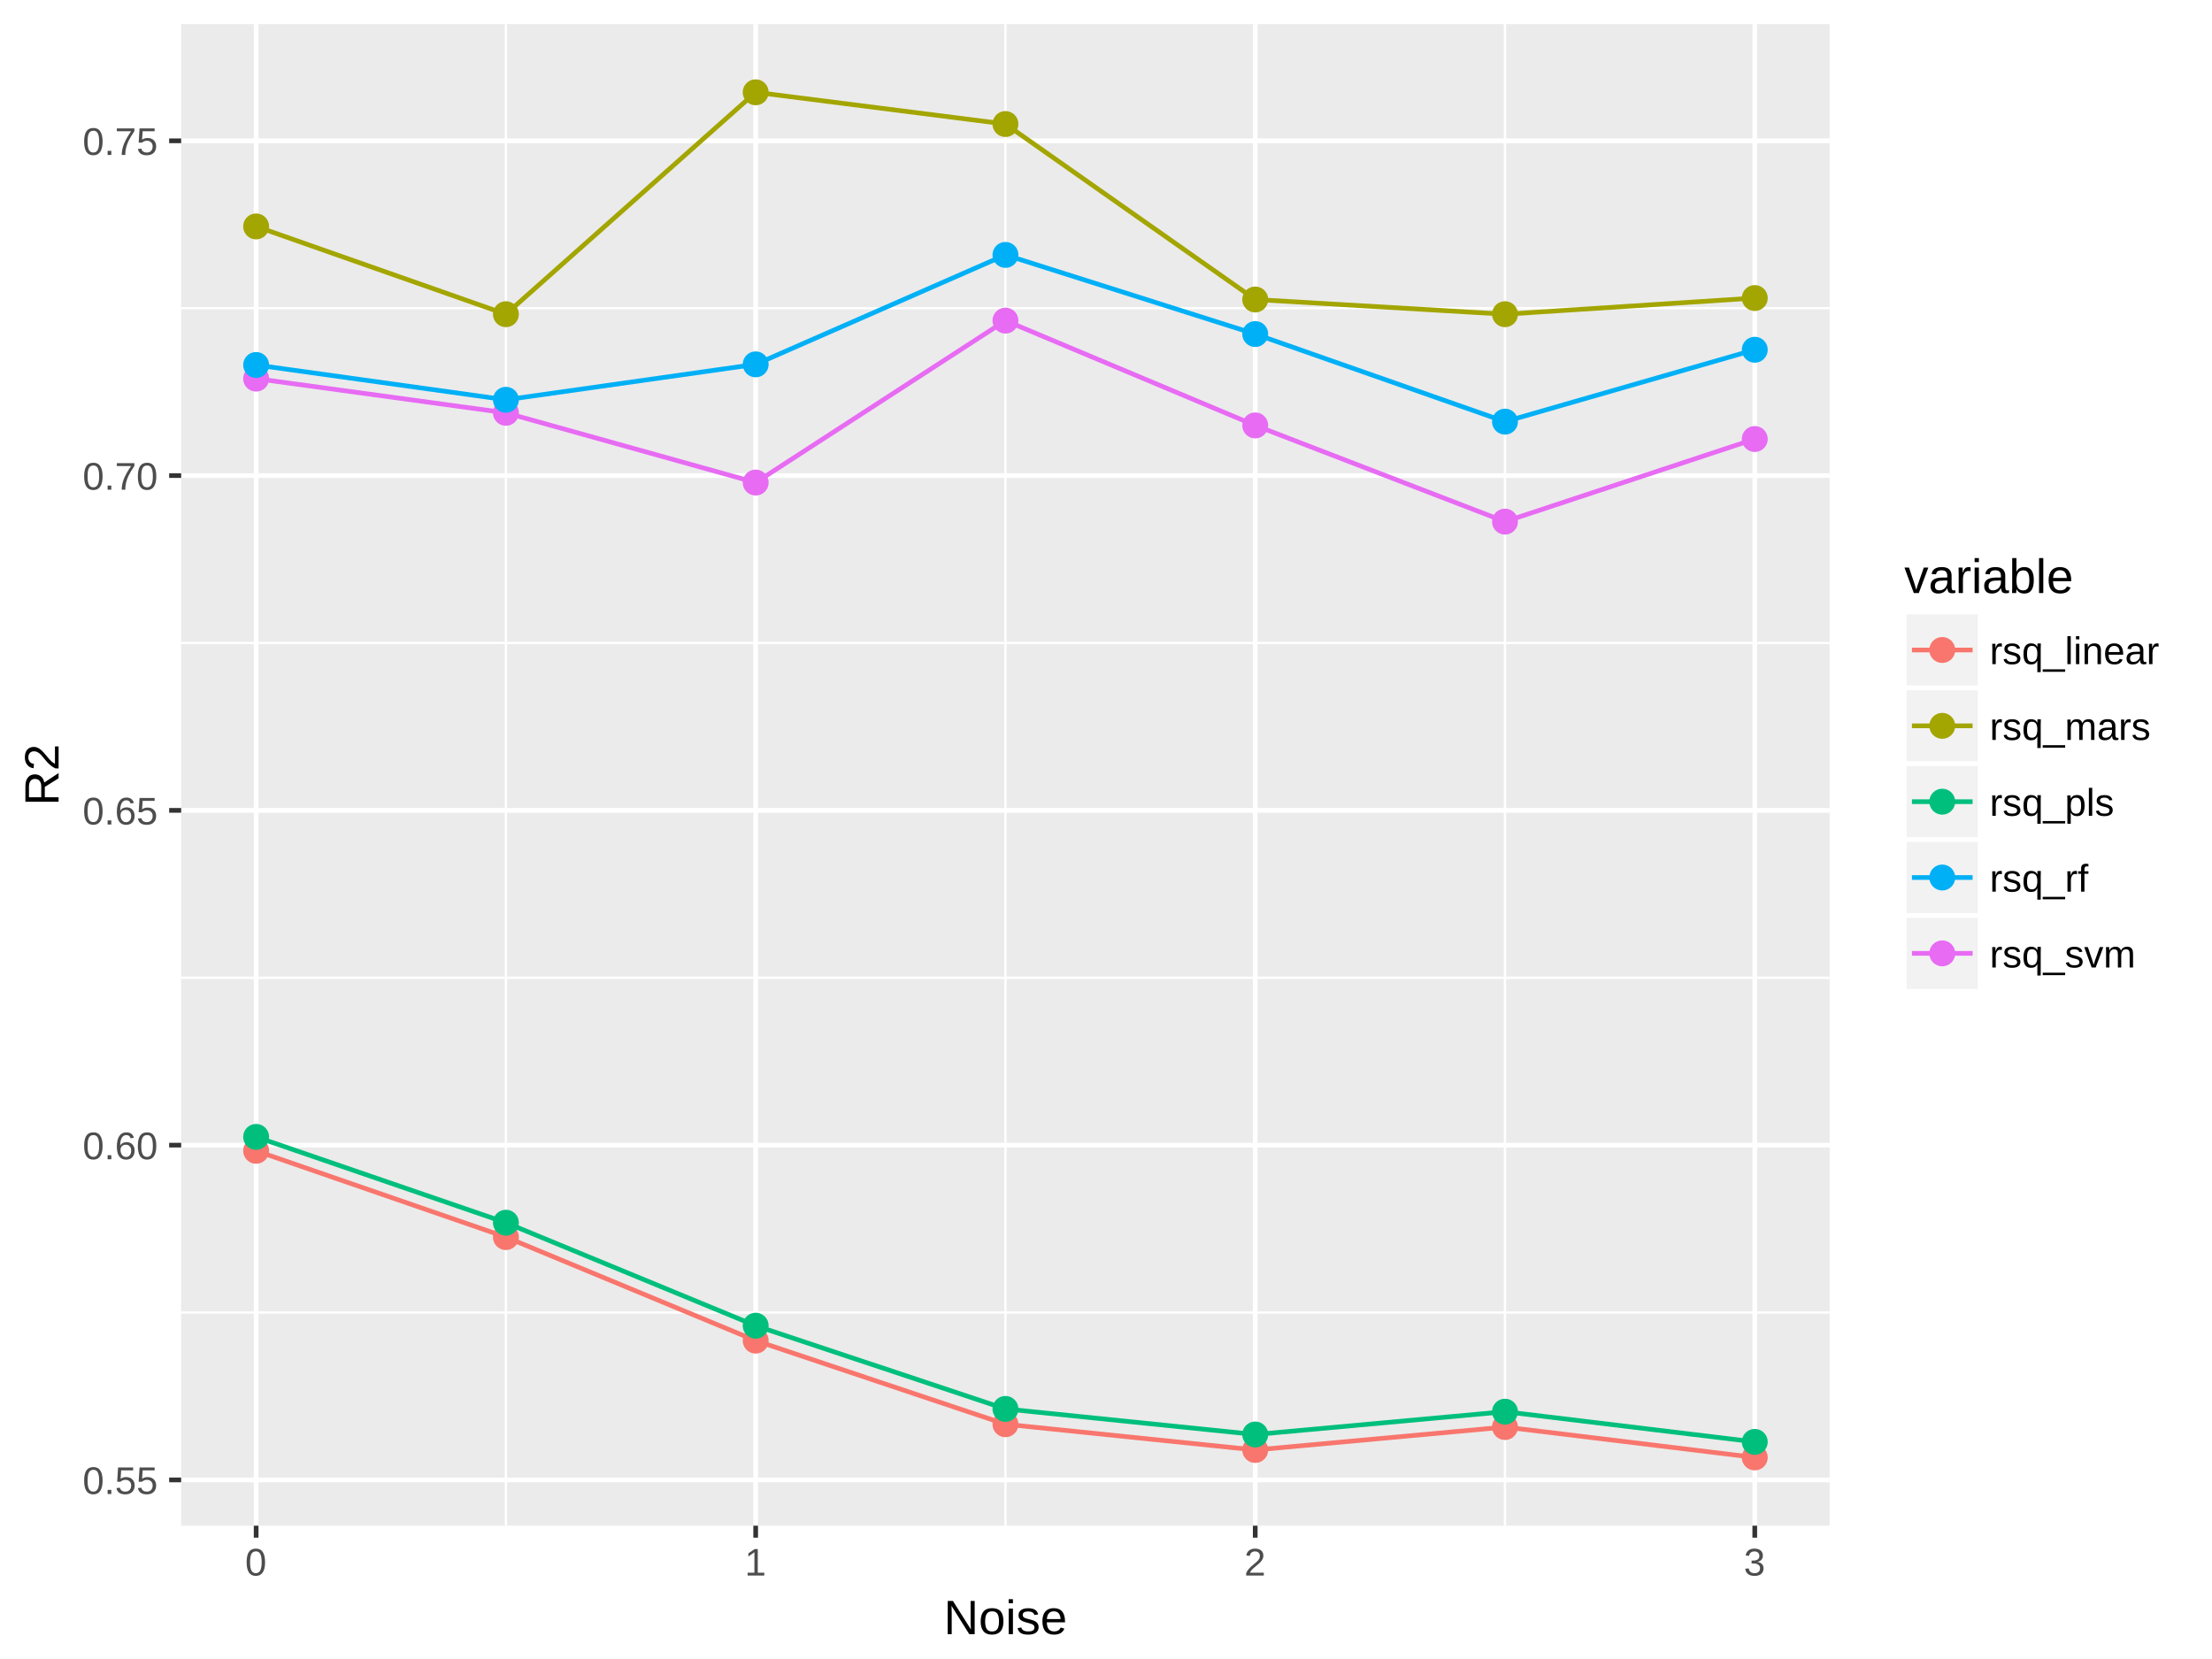
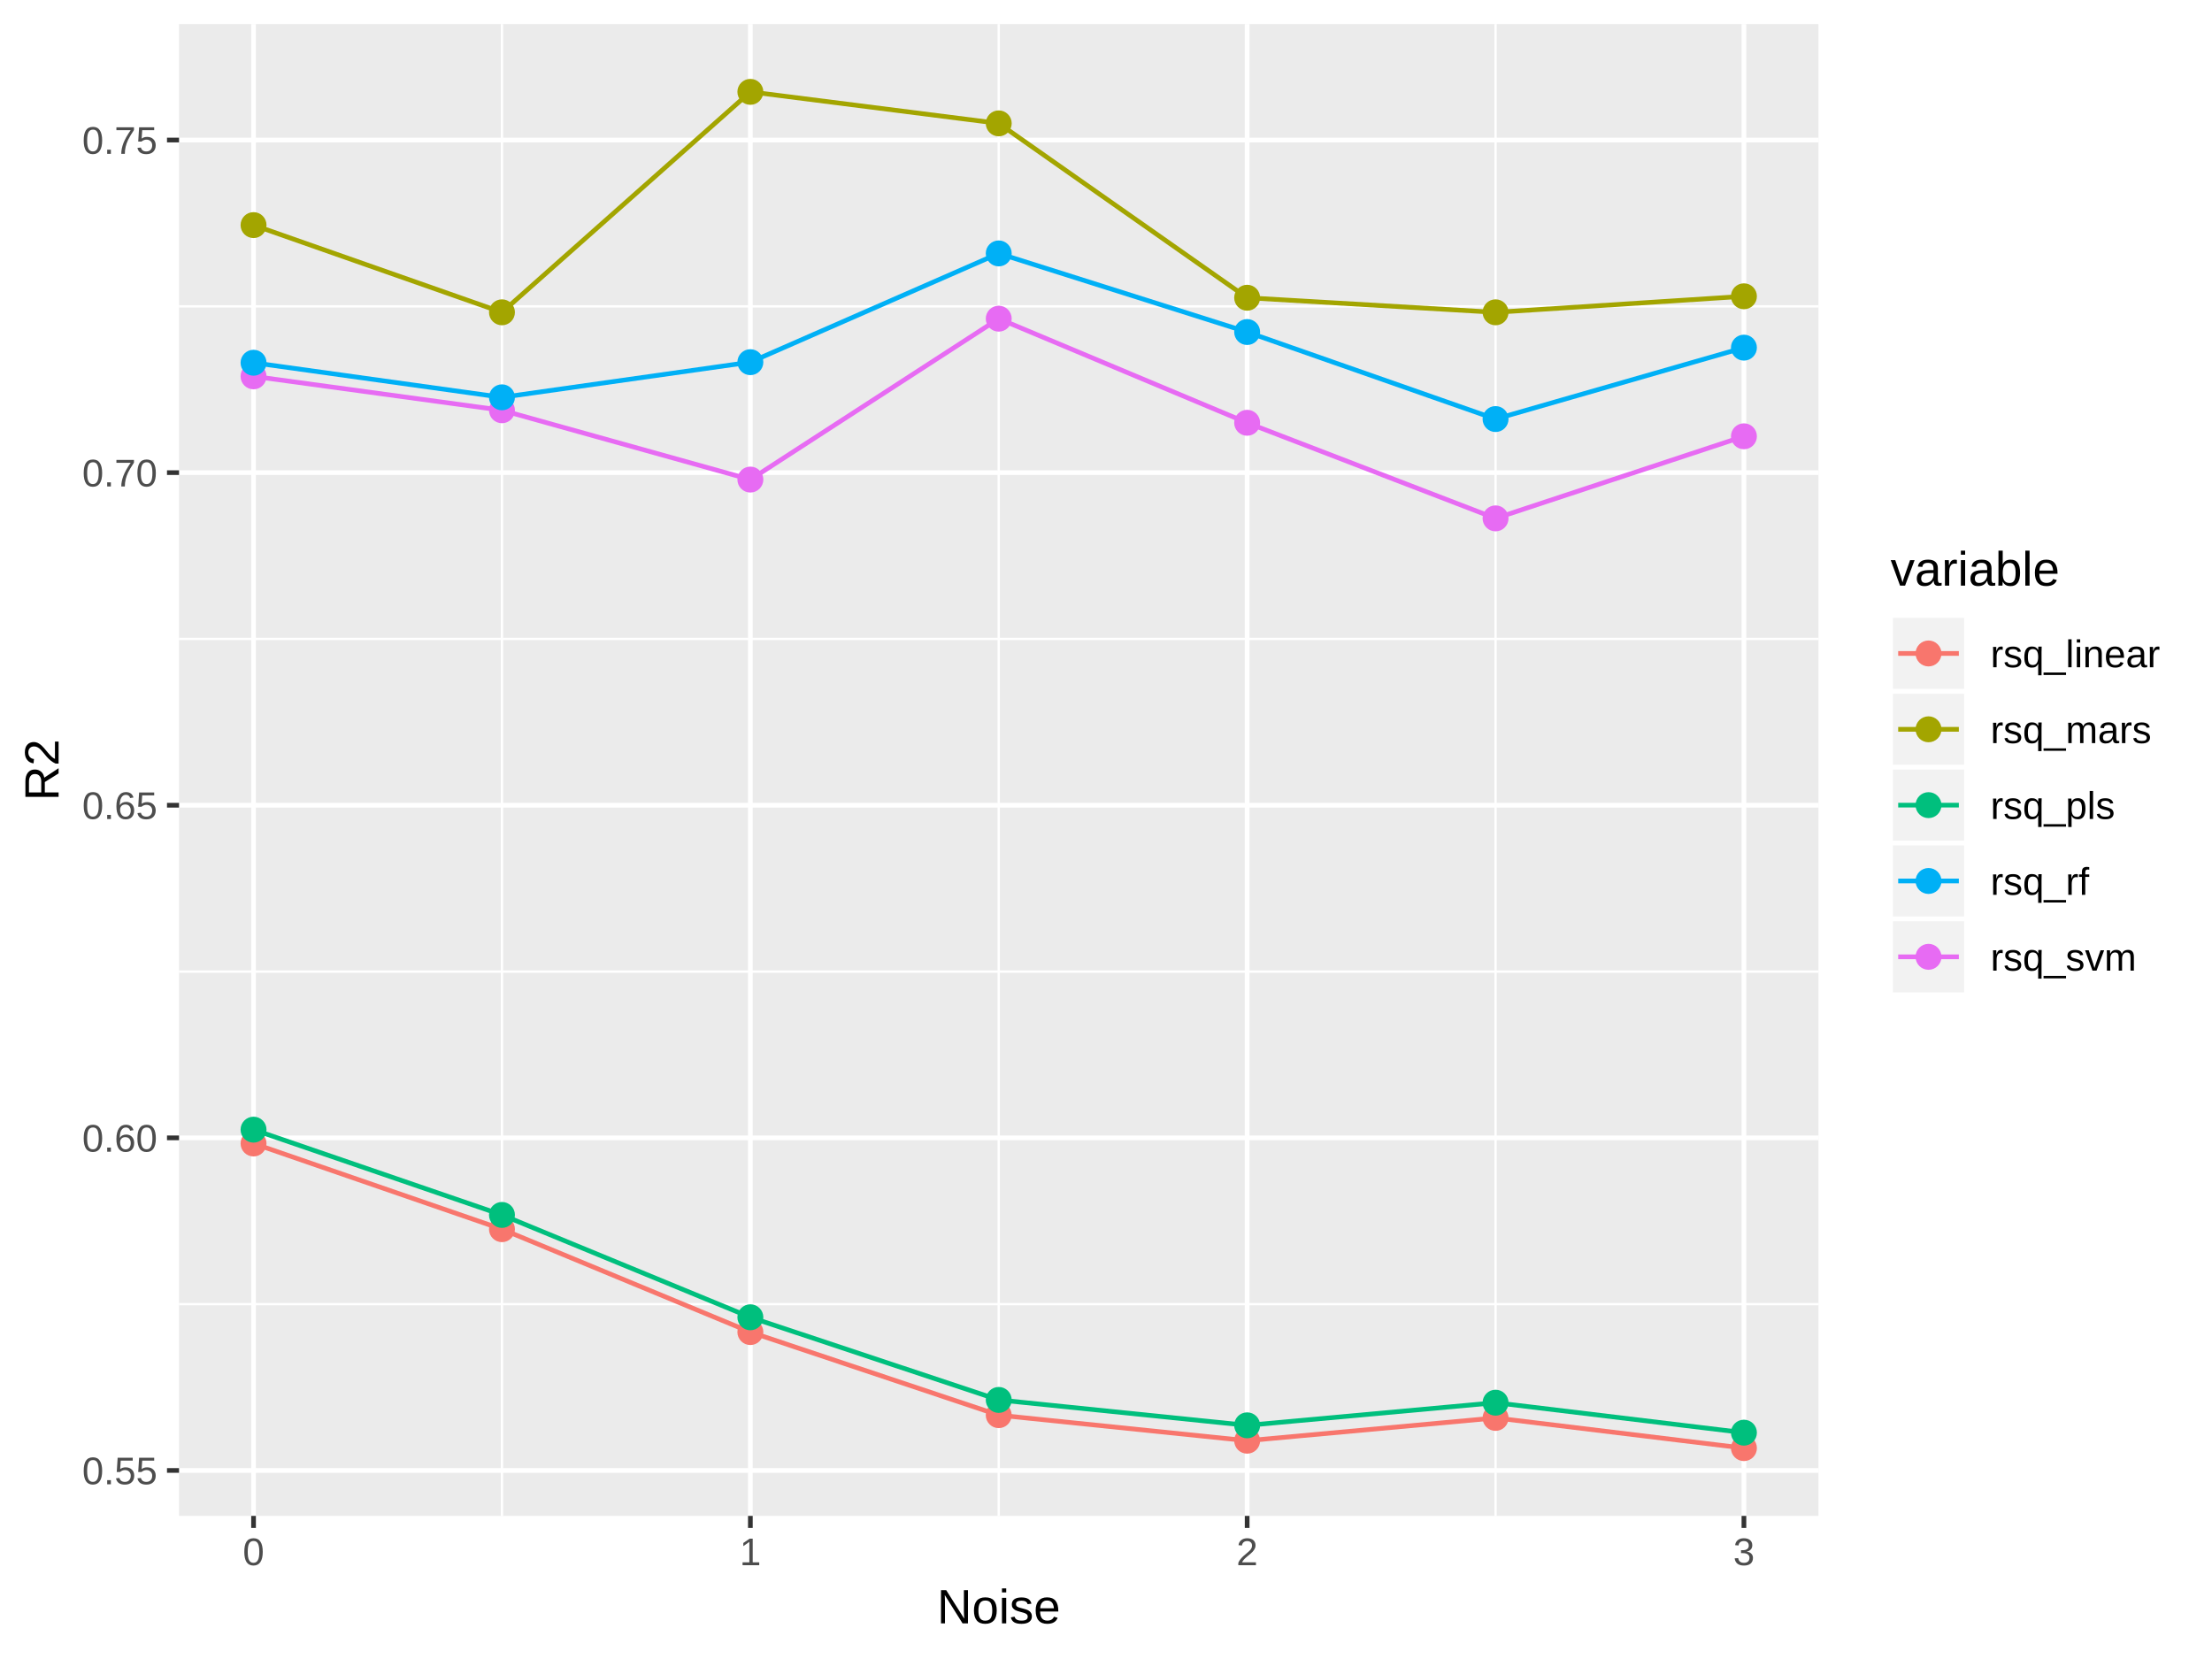
<svg xmlns="http://www.w3.org/2000/svg" viewBox="0 0 504.00 378.00">
  <defs>
    <style type="text/css">
    line, polyline, path, rect, circle {
      fill: none;
      stroke: #000000;
      stroke-linecap: round;
      stroke-linejoin: round;
      stroke-miterlimit: 10.00;
    }
  </style>
  </defs>
  <rect width="100%" height="100%" style="stroke: none; fill: #FFFFFF;" />
  <rect x="0.00" y="0.00" width="504.00" height="378.00" style="stroke-width: 1.07; stroke: #FFFFFF; fill: #FFFFFF;" />
  <defs>
-     <clipPath id="cpNDEuMjgyfDQxNi44OTN8MzQ3LjYxN3w1LjQ3OTQ1">
-       <rect x="41.28" y="5.48" width="375.61" height="342.14" />
+     <clipPath id="cpNDAuNzkyMXw0MTQuMzMzfDM0NS4zOTZ8NS40Nzk0NQ==">
+       <rect x="40.79" y="5.48" width="373.54" height="339.92" />
    </clipPath>
  </defs>
-   <rect x="41.28" y="5.48" width="375.61" height="342.14" style="stroke-width: 1.07; stroke: none; fill: #EBEBEB;" clip-path="url(#cpNDEuMjgyfDQxNi44OTN8MzQ3LjYxN3w1LjQ3OTQ1)" />
-   <polyline points="41.28,299.06 416.89,299.06 " style="stroke-width: 0.53; stroke: #FFFFFF; stroke-linecap: butt;" clip-path="url(#cpNDEuMjgyfDQxNi44OTN8MzQ3LjYxN3w1LjQ3OTQ1)" />
-   <polyline points="41.28,222.78 416.89,222.78 " style="stroke-width: 0.53; stroke: #FFFFFF; stroke-linecap: butt;" clip-path="url(#cpNDEuMjgyfDQxNi44OTN8MzQ3LjYxN3w1LjQ3OTQ1)" />
-   <polyline points="41.28,146.50 416.89,146.50 " style="stroke-width: 0.53; stroke: #FFFFFF; stroke-linecap: butt;" clip-path="url(#cpNDEuMjgyfDQxNi44OTN8MzQ3LjYxN3w1LjQ3OTQ1)" />
-   <polyline points="41.28,70.22 416.89,70.22 " style="stroke-width: 0.53; stroke: #FFFFFF; stroke-linecap: butt;" clip-path="url(#cpNDEuMjgyfDQxNi44OTN8MzQ3LjYxN3w1LjQ3OTQ1)" />
-   <polyline points="115.27,347.62 115.27,5.48 " style="stroke-width: 0.53; stroke: #FFFFFF; stroke-linecap: butt;" clip-path="url(#cpNDEuMjgyfDQxNi44OTN8MzQ3LjYxN3w1LjQ3OTQ1)" />
-   <polyline points="229.09,347.62 229.09,5.48 " style="stroke-width: 0.53; stroke: #FFFFFF; stroke-linecap: butt;" clip-path="url(#cpNDEuMjgyfDQxNi44OTN8MzQ3LjYxN3w1LjQ3OTQ1)" />
-   <polyline points="342.91,347.62 342.91,5.48 " style="stroke-width: 0.53; stroke: #FFFFFF; stroke-linecap: butt;" clip-path="url(#cpNDEuMjgyfDQxNi44OTN8MzQ3LjYxN3w1LjQ3OTQ1)" />
-   <polyline points="41.28,337.20 416.89,337.20 " style="stroke-width: 1.07; stroke: #FFFFFF; stroke-linecap: butt;" clip-path="url(#cpNDEuMjgyfDQxNi44OTN8MzQ3LjYxN3w1LjQ3OTQ1)" />
-   <polyline points="41.28,260.92 416.89,260.92 " style="stroke-width: 1.07; stroke: #FFFFFF; stroke-linecap: butt;" clip-path="url(#cpNDEuMjgyfDQxNi44OTN8MzQ3LjYxN3w1LjQ3OTQ1)" />
-   <polyline points="41.28,184.64 416.89,184.64 " style="stroke-width: 1.07; stroke: #FFFFFF; stroke-linecap: butt;" clip-path="url(#cpNDEuMjgyfDQxNi44OTN8MzQ3LjYxN3w1LjQ3OTQ1)" />
-   <polyline points="41.28,108.36 416.89,108.36 " style="stroke-width: 1.07; stroke: #FFFFFF; stroke-linecap: butt;" clip-path="url(#cpNDEuMjgyfDQxNi44OTN8MzQ3LjYxN3w1LjQ3OTQ1)" />
-   <polyline points="41.28,32.08 416.89,32.08 " style="stroke-width: 1.07; stroke: #FFFFFF; stroke-linecap: butt;" clip-path="url(#cpNDEuMjgyfDQxNi44OTN8MzQ3LjYxN3w1LjQ3OTQ1)" />
-   <polyline points="58.36,347.62 58.36,5.48 " style="stroke-width: 1.07; stroke: #FFFFFF; stroke-linecap: butt;" clip-path="url(#cpNDEuMjgyfDQxNi44OTN8MzQ3LjYxN3w1LjQ3OTQ1)" />
-   <polyline points="172.18,347.62 172.18,5.48 " style="stroke-width: 1.07; stroke: #FFFFFF; stroke-linecap: butt;" clip-path="url(#cpNDEuMjgyfDQxNi44OTN8MzQ3LjYxN3w1LjQ3OTQ1)" />
-   <polyline points="286.00,347.62 286.00,5.48 " style="stroke-width: 1.07; stroke: #FFFFFF; stroke-linecap: butt;" clip-path="url(#cpNDEuMjgyfDQxNi44OTN8MzQ3LjYxN3w1LjQ3OTQ1)" />
-   <polyline points="399.82,347.62 399.82,5.48 " style="stroke-width: 1.07; stroke: #FFFFFF; stroke-linecap: butt;" clip-path="url(#cpNDEuMjgyfDQxNi44OTN8MzQ3LjYxN3w1LjQ3OTQ1)" />
-   <polyline points="58.36,262.21 115.27,281.87 172.18,305.46 229.09,324.51 286.00,330.37 342.91,325.15 399.82,332.07 " style="stroke-width: 1.07; stroke: #F8766D; stroke-linecap: butt;" clip-path="url(#cpNDEuMjgyfDQxNi44OTN8MzQ3LjYxN3w1LjQ3OTQ1)" />
-   <polyline points="58.36,51.59 115.27,71.59 172.18,21.03 229.09,28.26 286.00,68.24 342.91,71.59 399.82,67.91 " style="stroke-width: 1.07; stroke: #A3A500; stroke-linecap: butt;" clip-path="url(#cpNDEuMjgyfDQxNi44OTN8MzQ3LjYxN3w1LjQ3OTQ1)" />
-   <polyline points="58.36,259.04 115.27,278.59 172.18,302.06 229.09,321.02 286.00,326.85 342.91,321.65 399.82,328.53 " style="stroke-width: 1.07; stroke: #00BF7D; stroke-linecap: butt;" clip-path="url(#cpNDEuMjgyfDQxNi44OTN8MzQ3LjYxN3w1LjQ3OTQ1)" />
-   <polyline points="58.36,83.16 115.27,91.09 172.18,83.02 229.09,58.08 286.00,76.11 342.91,96.07 399.82,79.69 " style="stroke-width: 1.07; stroke: #00B0F6; stroke-linecap: butt;" clip-path="url(#cpNDEuMjgyfDQxNi44OTN8MzQ3LjYxN3w1LjQ3OTQ1)" />
-   <polyline points="58.36,86.27 115.27,94.06 172.18,109.95 229.09,73.05 286.00,96.93 342.91,118.85 399.82,100.03 " style="stroke-width: 1.07; stroke: #E76BF3; stroke-linecap: butt;" clip-path="url(#cpNDEuMjgyfDQxNi44OTN8MzQ3LjYxN3w1LjQ3OTQ1)" />
-   <circle cx="58.36" cy="262.21" r="1.95pt" style="stroke-width: 0.71; stroke: #F8766D; fill: #F8766D;" clip-path="url(#cpNDEuMjgyfDQxNi44OTN8MzQ3LjYxN3w1LjQ3OTQ1)" />
-   <circle cx="115.27" cy="281.87" r="1.95pt" style="stroke-width: 0.71; stroke: #F8766D; fill: #F8766D;" clip-path="url(#cpNDEuMjgyfDQxNi44OTN8MzQ3LjYxN3w1LjQ3OTQ1)" />
-   <circle cx="172.18" cy="305.46" r="1.95pt" style="stroke-width: 0.71; stroke: #F8766D; fill: #F8766D;" clip-path="url(#cpNDEuMjgyfDQxNi44OTN8MzQ3LjYxN3w1LjQ3OTQ1)" />
-   <circle cx="229.09" cy="324.51" r="1.95pt" style="stroke-width: 0.71; stroke: #F8766D; fill: #F8766D;" clip-path="url(#cpNDEuMjgyfDQxNi44OTN8MzQ3LjYxN3w1LjQ3OTQ1)" />
-   <circle cx="286.00" cy="330.37" r="1.95pt" style="stroke-width: 0.71; stroke: #F8766D; fill: #F8766D;" clip-path="url(#cpNDEuMjgyfDQxNi44OTN8MzQ3LjYxN3w1LjQ3OTQ1)" />
-   <circle cx="342.91" cy="325.15" r="1.95pt" style="stroke-width: 0.71; stroke: #F8766D; fill: #F8766D;" clip-path="url(#cpNDEuMjgyfDQxNi44OTN8MzQ3LjYxN3w1LjQ3OTQ1)" />
-   <circle cx="399.82" cy="332.07" r="1.95pt" style="stroke-width: 0.71; stroke: #F8766D; fill: #F8766D;" clip-path="url(#cpNDEuMjgyfDQxNi44OTN8MzQ3LjYxN3w1LjQ3OTQ1)" />
-   <circle cx="58.36" cy="259.04" r="1.95pt" style="stroke-width: 0.71; stroke: #00BF7D; fill: #00BF7D;" clip-path="url(#cpNDEuMjgyfDQxNi44OTN8MzQ3LjYxN3w1LjQ3OTQ1)" />
-   <circle cx="115.27" cy="278.59" r="1.95pt" style="stroke-width: 0.71; stroke: #00BF7D; fill: #00BF7D;" clip-path="url(#cpNDEuMjgyfDQxNi44OTN8MzQ3LjYxN3w1LjQ3OTQ1)" />
-   <circle cx="172.18" cy="302.06" r="1.95pt" style="stroke-width: 0.71; stroke: #00BF7D; fill: #00BF7D;" clip-path="url(#cpNDEuMjgyfDQxNi44OTN8MzQ3LjYxN3w1LjQ3OTQ1)" />
-   <circle cx="229.09" cy="321.02" r="1.95pt" style="stroke-width: 0.71; stroke: #00BF7D; fill: #00BF7D;" clip-path="url(#cpNDEuMjgyfDQxNi44OTN8MzQ3LjYxN3w1LjQ3OTQ1)" />
-   <circle cx="286.00" cy="326.85" r="1.95pt" style="stroke-width: 0.71; stroke: #00BF7D; fill: #00BF7D;" clip-path="url(#cpNDEuMjgyfDQxNi44OTN8MzQ3LjYxN3w1LjQ3OTQ1)" />
-   <circle cx="342.91" cy="321.65" r="1.95pt" style="stroke-width: 0.71; stroke: #00BF7D; fill: #00BF7D;" clip-path="url(#cpNDEuMjgyfDQxNi44OTN8MzQ3LjYxN3w1LjQ3OTQ1)" />
-   <circle cx="399.82" cy="328.53" r="1.95pt" style="stroke-width: 0.71; stroke: #00BF7D; fill: #00BF7D;" clip-path="url(#cpNDEuMjgyfDQxNi44OTN8MzQ3LjYxN3w1LjQ3OTQ1)" />
-   <circle cx="58.36" cy="51.59" r="1.95pt" style="stroke-width: 0.71; stroke: #A3A500; fill: #A3A500;" clip-path="url(#cpNDEuMjgyfDQxNi44OTN8MzQ3LjYxN3w1LjQ3OTQ1)" />
-   <circle cx="115.27" cy="71.59" r="1.95pt" style="stroke-width: 0.71; stroke: #A3A500; fill: #A3A500;" clip-path="url(#cpNDEuMjgyfDQxNi44OTN8MzQ3LjYxN3w1LjQ3OTQ1)" />
-   <circle cx="172.18" cy="21.03" r="1.95pt" style="stroke-width: 0.71; stroke: #A3A500; fill: #A3A500;" clip-path="url(#cpNDEuMjgyfDQxNi44OTN8MzQ3LjYxN3w1LjQ3OTQ1)" />
-   <circle cx="229.09" cy="28.26" r="1.95pt" style="stroke-width: 0.71; stroke: #A3A500; fill: #A3A500;" clip-path="url(#cpNDEuMjgyfDQxNi44OTN8MzQ3LjYxN3w1LjQ3OTQ1)" />
-   <circle cx="286.00" cy="68.24" r="1.95pt" style="stroke-width: 0.71; stroke: #A3A500; fill: #A3A500;" clip-path="url(#cpNDEuMjgyfDQxNi44OTN8MzQ3LjYxN3w1LjQ3OTQ1)" />
-   <circle cx="342.91" cy="71.59" r="1.95pt" style="stroke-width: 0.71; stroke: #A3A500; fill: #A3A500;" clip-path="url(#cpNDEuMjgyfDQxNi44OTN8MzQ3LjYxN3w1LjQ3OTQ1)" />
-   <circle cx="399.82" cy="67.91" r="1.95pt" style="stroke-width: 0.71; stroke: #A3A500; fill: #A3A500;" clip-path="url(#cpNDEuMjgyfDQxNi44OTN8MzQ3LjYxN3w1LjQ3OTQ1)" />
-   <circle cx="58.36" cy="86.27" r="1.95pt" style="stroke-width: 0.71; stroke: #E76BF3; fill: #E76BF3;" clip-path="url(#cpNDEuMjgyfDQxNi44OTN8MzQ3LjYxN3w1LjQ3OTQ1)" />
-   <circle cx="115.27" cy="94.06" r="1.95pt" style="stroke-width: 0.71; stroke: #E76BF3; fill: #E76BF3;" clip-path="url(#cpNDEuMjgyfDQxNi44OTN8MzQ3LjYxN3w1LjQ3OTQ1)" />
-   <circle cx="172.18" cy="109.95" r="1.95pt" style="stroke-width: 0.71; stroke: #E76BF3; fill: #E76BF3;" clip-path="url(#cpNDEuMjgyfDQxNi44OTN8MzQ3LjYxN3w1LjQ3OTQ1)" />
-   <circle cx="229.09" cy="73.05" r="1.95pt" style="stroke-width: 0.71; stroke: #E76BF3; fill: #E76BF3;" clip-path="url(#cpNDEuMjgyfDQxNi44OTN8MzQ3LjYxN3w1LjQ3OTQ1)" />
-   <circle cx="286.00" cy="96.93" r="1.95pt" style="stroke-width: 0.71; stroke: #E76BF3; fill: #E76BF3;" clip-path="url(#cpNDEuMjgyfDQxNi44OTN8MzQ3LjYxN3w1LjQ3OTQ1)" />
-   <circle cx="342.91" cy="118.85" r="1.95pt" style="stroke-width: 0.71; stroke: #E76BF3; fill: #E76BF3;" clip-path="url(#cpNDEuMjgyfDQxNi44OTN8MzQ3LjYxN3w1LjQ3OTQ1)" />
-   <circle cx="399.82" cy="100.03" r="1.95pt" style="stroke-width: 0.71; stroke: #E76BF3; fill: #E76BF3;" clip-path="url(#cpNDEuMjgyfDQxNi44OTN8MzQ3LjYxN3w1LjQ3OTQ1)" />
-   <circle cx="58.36" cy="83.16" r="1.95pt" style="stroke-width: 0.71; stroke: #00B0F6; fill: #00B0F6;" clip-path="url(#cpNDEuMjgyfDQxNi44OTN8MzQ3LjYxN3w1LjQ3OTQ1)" />
-   <circle cx="115.27" cy="91.09" r="1.95pt" style="stroke-width: 0.71; stroke: #00B0F6; fill: #00B0F6;" clip-path="url(#cpNDEuMjgyfDQxNi44OTN8MzQ3LjYxN3w1LjQ3OTQ1)" />
-   <circle cx="172.18" cy="83.02" r="1.95pt" style="stroke-width: 0.71; stroke: #00B0F6; fill: #00B0F6;" clip-path="url(#cpNDEuMjgyfDQxNi44OTN8MzQ3LjYxN3w1LjQ3OTQ1)" />
-   <circle cx="229.09" cy="58.08" r="1.95pt" style="stroke-width: 0.71; stroke: #00B0F6; fill: #00B0F6;" clip-path="url(#cpNDEuMjgyfDQxNi44OTN8MzQ3LjYxN3w1LjQ3OTQ1)" />
-   <circle cx="286.00" cy="76.11" r="1.95pt" style="stroke-width: 0.71; stroke: #00B0F6; fill: #00B0F6;" clip-path="url(#cpNDEuMjgyfDQxNi44OTN8MzQ3LjYxN3w1LjQ3OTQ1)" />
-   <circle cx="342.91" cy="96.07" r="1.95pt" style="stroke-width: 0.71; stroke: #00B0F6; fill: #00B0F6;" clip-path="url(#cpNDEuMjgyfDQxNi44OTN8MzQ3LjYxN3w1LjQ3OTQ1)" />
-   <circle cx="399.82" cy="79.69" r="1.95pt" style="stroke-width: 0.71; stroke: #00B0F6; fill: #00B0F6;" clip-path="url(#cpNDEuMjgyfDQxNi44OTN8MzQ3LjYxN3w1LjQ3OTQ1)" />
+   <rect x="40.79" y="5.48" width="373.54" height="339.92" style="stroke-width: 1.07; stroke: none; fill: #EBEBEB;" clip-path="url(#cpNDAuNzkyMXw0MTQuMzMzfDM0NS4zOTZ8NS40Nzk0NQ==)" />
+   <polyline points="40.79,297.15 414.33,297.15 " style="stroke-width: 0.53; stroke: #FFFFFF; stroke-linecap: butt;" clip-path="url(#cpNDAuNzkyMXw0MTQuMzMzfDM0NS4zOTZ8NS40Nzk0NQ==)" />
+   <polyline points="40.79,221.37 414.33,221.37 " style="stroke-width: 0.53; stroke: #FFFFFF; stroke-linecap: butt;" clip-path="url(#cpNDAuNzkyMXw0MTQuMzMzfDM0NS4zOTZ8NS40Nzk0NQ==)" />
+   <polyline points="40.79,145.58 414.33,145.58 " style="stroke-width: 0.53; stroke: #FFFFFF; stroke-linecap: butt;" clip-path="url(#cpNDAuNzkyMXw0MTQuMzMzfDM0NS4zOTZ8NS40Nzk0NQ==)" />
+   <polyline points="40.79,69.80 414.33,69.80 " style="stroke-width: 0.53; stroke: #FFFFFF; stroke-linecap: butt;" clip-path="url(#cpNDAuNzkyMXw0MTQuMzMzfDM0NS4zOTZ8NS40Nzk0NQ==)" />
+   <polyline points="114.37,345.40 114.37,5.48 " style="stroke-width: 0.53; stroke: #FFFFFF; stroke-linecap: butt;" clip-path="url(#cpNDAuNzkyMXw0MTQuMzMzfDM0NS4zOTZ8NS40Nzk0NQ==)" />
+   <polyline points="227.56,345.40 227.56,5.48 " style="stroke-width: 0.53; stroke: #FFFFFF; stroke-linecap: butt;" clip-path="url(#cpNDAuNzkyMXw0MTQuMzMzfDM0NS4zOTZ8NS40Nzk0NQ==)" />
+   <polyline points="340.76,345.40 340.76,5.48 " style="stroke-width: 0.53; stroke: #FFFFFF; stroke-linecap: butt;" clip-path="url(#cpNDAuNzkyMXw0MTQuMzMzfDM0NS4zOTZ8NS40Nzk0NQ==)" />
+   <polyline points="40.79,335.04 414.33,335.04 " style="stroke-width: 1.07; stroke: #FFFFFF; stroke-linecap: butt;" clip-path="url(#cpNDAuNzkyMXw0MTQuMzMzfDM0NS4zOTZ8NS40Nzk0NQ==)" />
+   <polyline points="40.79,259.26 414.33,259.26 " style="stroke-width: 1.07; stroke: #FFFFFF; stroke-linecap: butt;" clip-path="url(#cpNDAuNzkyMXw0MTQuMzMzfDM0NS4zOTZ8NS40Nzk0NQ==)" />
+   <polyline points="40.79,183.47 414.33,183.47 " style="stroke-width: 1.07; stroke: #FFFFFF; stroke-linecap: butt;" clip-path="url(#cpNDAuNzkyMXw0MTQuMzMzfDM0NS4zOTZ8NS40Nzk0NQ==)" />
+   <polyline points="40.79,107.69 414.33,107.69 " style="stroke-width: 1.07; stroke: #FFFFFF; stroke-linecap: butt;" clip-path="url(#cpNDAuNzkyMXw0MTQuMzMzfDM0NS4zOTZ8NS40Nzk0NQ==)" />
+   <polyline points="40.79,31.91 414.33,31.91 " style="stroke-width: 1.07; stroke: #FFFFFF; stroke-linecap: butt;" clip-path="url(#cpNDAuNzkyMXw0MTQuMzMzfDM0NS4zOTZ8NS40Nzk0NQ==)" />
+   <polyline points="57.77,345.40 57.77,5.48 " style="stroke-width: 1.07; stroke: #FFFFFF; stroke-linecap: butt;" clip-path="url(#cpNDAuNzkyMXw0MTQuMzMzfDM0NS4zOTZ8NS40Nzk0NQ==)" />
+   <polyline points="170.97,345.40 170.97,5.48 " style="stroke-width: 1.07; stroke: #FFFFFF; stroke-linecap: butt;" clip-path="url(#cpNDAuNzkyMXw0MTQuMzMzfDM0NS4zOTZ8NS40Nzk0NQ==)" />
+   <polyline points="284.16,345.40 284.16,5.48 " style="stroke-width: 1.07; stroke: #FFFFFF; stroke-linecap: butt;" clip-path="url(#cpNDAuNzkyMXw0MTQuMzMzfDM0NS4zOTZ8NS40Nzk0NQ==)" />
+   <polyline points="397.35,345.40 397.35,5.48 " style="stroke-width: 1.07; stroke: #FFFFFF; stroke-linecap: butt;" clip-path="url(#cpNDAuNzkyMXw0MTQuMzMzfDM0NS4zOTZ8NS40Nzk0NQ==)" />
+   <polyline points="57.77,260.54 114.37,280.07 170.97,303.51 227.56,322.44 284.16,328.26 340.76,323.07 397.35,329.95 " style="stroke-width: 1.07; stroke: #F8766D; stroke-linecap: butt;" clip-path="url(#cpNDAuNzkyMXw0MTQuMzMzfDM0NS4zOTZ8NS40Nzk0NQ==)" />
+   <polyline points="57.77,51.29 114.37,71.16 170.97,20.93 227.56,28.11 284.16,67.84 340.76,71.16 397.35,67.51 " style="stroke-width: 1.07; stroke: #A3A500; stroke-linecap: butt;" clip-path="url(#cpNDAuNzkyMXw0MTQuMzMzfDM0NS4zOTZ8NS40Nzk0NQ==)" />
+   <polyline points="57.77,257.39 114.37,276.82 170.97,300.14 227.56,318.97 284.16,324.76 340.76,319.60 397.35,326.43 " style="stroke-width: 1.07; stroke: #00BF7D; stroke-linecap: butt;" clip-path="url(#cpNDAuNzkyMXw0MTQuMzMzfDM0NS4zOTZ8NS40Nzk0NQ==)" />
+   <polyline points="57.77,82.65 114.37,90.53 170.97,82.52 227.56,57.74 284.16,75.65 340.76,95.48 397.35,79.21 " style="stroke-width: 1.07; stroke: #00B0F6; stroke-linecap: butt;" clip-path="url(#cpNDAuNzkyMXw0MTQuMzMzfDM0NS4zOTZ8NS40Nzk0NQ==)" />
+   <polyline points="57.77,85.75 114.37,93.48 170.97,109.27 227.56,72.61 284.16,96.33 340.76,118.11 397.35,99.41 " style="stroke-width: 1.07; stroke: #E76BF3; stroke-linecap: butt;" clip-path="url(#cpNDAuNzkyMXw0MTQuMzMzfDM0NS4zOTZ8NS40Nzk0NQ==)" />
+   <circle cx="57.77" cy="260.54" r="1.95pt" style="stroke-width: 0.71; stroke: #F8766D; fill: #F8766D;" clip-path="url(#cpNDAuNzkyMXw0MTQuMzMzfDM0NS4zOTZ8NS40Nzk0NQ==)" />
+   <circle cx="114.37" cy="280.07" r="1.95pt" style="stroke-width: 0.71; stroke: #F8766D; fill: #F8766D;" clip-path="url(#cpNDAuNzkyMXw0MTQuMzMzfDM0NS4zOTZ8NS40Nzk0NQ==)" />
+   <circle cx="170.97" cy="303.51" r="1.95pt" style="stroke-width: 0.71; stroke: #F8766D; fill: #F8766D;" clip-path="url(#cpNDAuNzkyMXw0MTQuMzMzfDM0NS4zOTZ8NS40Nzk0NQ==)" />
+   <circle cx="227.56" cy="322.44" r="1.95pt" style="stroke-width: 0.71; stroke: #F8766D; fill: #F8766D;" clip-path="url(#cpNDAuNzkyMXw0MTQuMzMzfDM0NS4zOTZ8NS40Nzk0NQ==)" />
+   <circle cx="284.16" cy="328.26" r="1.95pt" style="stroke-width: 0.71; stroke: #F8766D; fill: #F8766D;" clip-path="url(#cpNDAuNzkyMXw0MTQuMzMzfDM0NS4zOTZ8NS40Nzk0NQ==)" />
+   <circle cx="340.76" cy="323.07" r="1.95pt" style="stroke-width: 0.71; stroke: #F8766D; fill: #F8766D;" clip-path="url(#cpNDAuNzkyMXw0MTQuMzMzfDM0NS4zOTZ8NS40Nzk0NQ==)" />
+   <circle cx="397.35" cy="329.95" r="1.95pt" style="stroke-width: 0.71; stroke: #F8766D; fill: #F8766D;" clip-path="url(#cpNDAuNzkyMXw0MTQuMzMzfDM0NS4zOTZ8NS40Nzk0NQ==)" />
+   <circle cx="57.77" cy="257.39" r="1.95pt" style="stroke-width: 0.71; stroke: #00BF7D; fill: #00BF7D;" clip-path="url(#cpNDAuNzkyMXw0MTQuMzMzfDM0NS4zOTZ8NS40Nzk0NQ==)" />
+   <circle cx="114.37" cy="276.82" r="1.95pt" style="stroke-width: 0.71; stroke: #00BF7D; fill: #00BF7D;" clip-path="url(#cpNDAuNzkyMXw0MTQuMzMzfDM0NS4zOTZ8NS40Nzk0NQ==)" />
+   <circle cx="170.97" cy="300.14" r="1.95pt" style="stroke-width: 0.71; stroke: #00BF7D; fill: #00BF7D;" clip-path="url(#cpNDAuNzkyMXw0MTQuMzMzfDM0NS4zOTZ8NS40Nzk0NQ==)" />
+   <circle cx="227.56" cy="318.97" r="1.95pt" style="stroke-width: 0.71; stroke: #00BF7D; fill: #00BF7D;" clip-path="url(#cpNDAuNzkyMXw0MTQuMzMzfDM0NS4zOTZ8NS40Nzk0NQ==)" />
+   <circle cx="284.16" cy="324.76" r="1.95pt" style="stroke-width: 0.71; stroke: #00BF7D; fill: #00BF7D;" clip-path="url(#cpNDAuNzkyMXw0MTQuMzMzfDM0NS4zOTZ8NS40Nzk0NQ==)" />
+   <circle cx="340.76" cy="319.60" r="1.95pt" style="stroke-width: 0.71; stroke: #00BF7D; fill: #00BF7D;" clip-path="url(#cpNDAuNzkyMXw0MTQuMzMzfDM0NS4zOTZ8NS40Nzk0NQ==)" />
+   <circle cx="397.35" cy="326.43" r="1.95pt" style="stroke-width: 0.71; stroke: #00BF7D; fill: #00BF7D;" clip-path="url(#cpNDAuNzkyMXw0MTQuMzMzfDM0NS4zOTZ8NS40Nzk0NQ==)" />
+   <circle cx="57.77" cy="51.29" r="1.95pt" style="stroke-width: 0.71; stroke: #A3A500; fill: #A3A500;" clip-path="url(#cpNDAuNzkyMXw0MTQuMzMzfDM0NS4zOTZ8NS40Nzk0NQ==)" />
+   <circle cx="114.37" cy="71.16" r="1.95pt" style="stroke-width: 0.71; stroke: #A3A500; fill: #A3A500;" clip-path="url(#cpNDAuNzkyMXw0MTQuMzMzfDM0NS4zOTZ8NS40Nzk0NQ==)" />
+   <circle cx="170.97" cy="20.93" r="1.95pt" style="stroke-width: 0.71; stroke: #A3A500; fill: #A3A500;" clip-path="url(#cpNDAuNzkyMXw0MTQuMzMzfDM0NS4zOTZ8NS40Nzk0NQ==)" />
+   <circle cx="227.56" cy="28.11" r="1.95pt" style="stroke-width: 0.71; stroke: #A3A500; fill: #A3A500;" clip-path="url(#cpNDAuNzkyMXw0MTQuMzMzfDM0NS4zOTZ8NS40Nzk0NQ==)" />
+   <circle cx="284.16" cy="67.84" r="1.95pt" style="stroke-width: 0.71; stroke: #A3A500; fill: #A3A500;" clip-path="url(#cpNDAuNzkyMXw0MTQuMzMzfDM0NS4zOTZ8NS40Nzk0NQ==)" />
+   <circle cx="340.76" cy="71.16" r="1.95pt" style="stroke-width: 0.71; stroke: #A3A500; fill: #A3A500;" clip-path="url(#cpNDAuNzkyMXw0MTQuMzMzfDM0NS4zOTZ8NS40Nzk0NQ==)" />
+   <circle cx="397.35" cy="67.51" r="1.95pt" style="stroke-width: 0.71; stroke: #A3A500; fill: #A3A500;" clip-path="url(#cpNDAuNzkyMXw0MTQuMzMzfDM0NS4zOTZ8NS40Nzk0NQ==)" />
+   <circle cx="57.77" cy="85.75" r="1.95pt" style="stroke-width: 0.71; stroke: #E76BF3; fill: #E76BF3;" clip-path="url(#cpNDAuNzkyMXw0MTQuMzMzfDM0NS4zOTZ8NS40Nzk0NQ==)" />
+   <circle cx="114.37" cy="93.48" r="1.95pt" style="stroke-width: 0.71; stroke: #E76BF3; fill: #E76BF3;" clip-path="url(#cpNDAuNzkyMXw0MTQuMzMzfDM0NS4zOTZ8NS40Nzk0NQ==)" />
+   <circle cx="170.97" cy="109.27" r="1.95pt" style="stroke-width: 0.71; stroke: #E76BF3; fill: #E76BF3;" clip-path="url(#cpNDAuNzkyMXw0MTQuMzMzfDM0NS4zOTZ8NS40Nzk0NQ==)" />
+   <circle cx="227.56" cy="72.61" r="1.95pt" style="stroke-width: 0.71; stroke: #E76BF3; fill: #E76BF3;" clip-path="url(#cpNDAuNzkyMXw0MTQuMzMzfDM0NS4zOTZ8NS40Nzk0NQ==)" />
+   <circle cx="284.16" cy="96.33" r="1.95pt" style="stroke-width: 0.71; stroke: #E76BF3; fill: #E76BF3;" clip-path="url(#cpNDAuNzkyMXw0MTQuMzMzfDM0NS4zOTZ8NS40Nzk0NQ==)" />
+   <circle cx="340.76" cy="118.11" r="1.95pt" style="stroke-width: 0.71; stroke: #E76BF3; fill: #E76BF3;" clip-path="url(#cpNDAuNzkyMXw0MTQuMzMzfDM0NS4zOTZ8NS40Nzk0NQ==)" />
+   <circle cx="397.35" cy="99.41" r="1.95pt" style="stroke-width: 0.71; stroke: #E76BF3; fill: #E76BF3;" clip-path="url(#cpNDAuNzkyMXw0MTQuMzMzfDM0NS4zOTZ8NS40Nzk0NQ==)" />
+   <circle cx="57.77" cy="82.65" r="1.95pt" style="stroke-width: 0.71; stroke: #00B0F6; fill: #00B0F6;" clip-path="url(#cpNDAuNzkyMXw0MTQuMzMzfDM0NS4zOTZ8NS40Nzk0NQ==)" />
+   <circle cx="114.37" cy="90.53" r="1.95pt" style="stroke-width: 0.71; stroke: #00B0F6; fill: #00B0F6;" clip-path="url(#cpNDAuNzkyMXw0MTQuMzMzfDM0NS4zOTZ8NS40Nzk0NQ==)" />
+   <circle cx="170.97" cy="82.52" r="1.95pt" style="stroke-width: 0.71; stroke: #00B0F6; fill: #00B0F6;" clip-path="url(#cpNDAuNzkyMXw0MTQuMzMzfDM0NS4zOTZ8NS40Nzk0NQ==)" />
+   <circle cx="227.56" cy="57.74" r="1.95pt" style="stroke-width: 0.71; stroke: #00B0F6; fill: #00B0F6;" clip-path="url(#cpNDAuNzkyMXw0MTQuMzMzfDM0NS4zOTZ8NS40Nzk0NQ==)" />
+   <circle cx="284.16" cy="75.65" r="1.95pt" style="stroke-width: 0.71; stroke: #00B0F6; fill: #00B0F6;" clip-path="url(#cpNDAuNzkyMXw0MTQuMzMzfDM0NS4zOTZ8NS40Nzk0NQ==)" />
+   <circle cx="340.76" cy="95.48" r="1.95pt" style="stroke-width: 0.71; stroke: #00B0F6; fill: #00B0F6;" clip-path="url(#cpNDAuNzkyMXw0MTQuMzMzfDM0NS4zOTZ8NS40Nzk0NQ==)" />
+   <circle cx="397.35" cy="79.21" r="1.95pt" style="stroke-width: 0.71; stroke: #00B0F6; fill: #00B0F6;" clip-path="url(#cpNDAuNzkyMXw0MTQuMzMzfDM0NS4zOTZ8NS40Nzk0NQ==)" />
  <defs>
    <clipPath id="cpMHw1MDR8Mzc4fDA=">
      <rect x="0.00" y="0.00" width="504.00" height="378.00" />
    </clipPath>
  </defs>
  <g clip-path="url(#cpMHw1MDR8Mzc4fDA=)">
-     <text x="18.83" y="340.41" style="font-size: 8.80px; fill: #4D4D4D; font-family: Arial;" textLength="17.52px" lengthAdjust="spacingAndGlyphs">0.55</text>
+     <text x="18.73" y="338.19" style="font-size: 8.80px; fill: #4D4D4D; font-family: Arial;" textLength="17.13px" lengthAdjust="spacingAndGlyphs">0.55</text>
  </g>
  <g clip-path="url(#cpMHw1MDR8Mzc4fDA=)">
-     <text x="18.83" y="264.14" style="font-size: 8.80px; fill: #4D4D4D; font-family: Arial;" textLength="17.52px" lengthAdjust="spacingAndGlyphs">0.60</text>
+     <text x="18.73" y="262.41" style="font-size: 8.80px; fill: #4D4D4D; font-family: Arial;" textLength="17.13px" lengthAdjust="spacingAndGlyphs">0.60</text>
  </g>
  <g clip-path="url(#cpMHw1MDR8Mzc4fDA=)">
-     <text x="18.83" y="187.86" style="font-size: 8.80px; fill: #4D4D4D; font-family: Arial;" textLength="17.52px" lengthAdjust="spacingAndGlyphs">0.65</text>
+     <text x="18.73" y="186.62" style="font-size: 8.80px; fill: #4D4D4D; font-family: Arial;" textLength="17.13px" lengthAdjust="spacingAndGlyphs">0.65</text>
  </g>
  <g clip-path="url(#cpMHw1MDR8Mzc4fDA=)">
-     <text x="18.83" y="111.58" style="font-size: 8.80px; fill: #4D4D4D; font-family: Arial;" textLength="17.52px" lengthAdjust="spacingAndGlyphs">0.70</text>
+     <text x="18.73" y="110.84" style="font-size: 8.80px; fill: #4D4D4D; font-family: Arial;" textLength="17.13px" lengthAdjust="spacingAndGlyphs">0.70</text>
  </g>
  <g clip-path="url(#cpMHw1MDR8Mzc4fDA=)">
-     <text x="18.83" y="35.30" style="font-size: 8.80px; fill: #4D4D4D; font-family: Arial;" textLength="17.52px" lengthAdjust="spacingAndGlyphs">0.75</text>
+     <text x="18.73" y="35.05" style="font-size: 8.80px; fill: #4D4D4D; font-family: Arial;" textLength="17.13px" lengthAdjust="spacingAndGlyphs">0.75</text>
  </g>
-   <polyline points="38.54,337.20 41.28,337.20 " style="stroke-width: 1.07; stroke: #333333; stroke-linecap: butt;" clip-path="url(#cpMHw1MDR8Mzc4fDA=)" />
-   <polyline points="38.54,260.92 41.28,260.92 " style="stroke-width: 1.07; stroke: #333333; stroke-linecap: butt;" clip-path="url(#cpMHw1MDR8Mzc4fDA=)" />
-   <polyline points="38.54,184.64 41.28,184.64 " style="stroke-width: 1.07; stroke: #333333; stroke-linecap: butt;" clip-path="url(#cpMHw1MDR8Mzc4fDA=)" />
-   <polyline points="38.54,108.36 41.28,108.36 " style="stroke-width: 1.07; stroke: #333333; stroke-linecap: butt;" clip-path="url(#cpMHw1MDR8Mzc4fDA=)" />
-   <polyline points="38.54,32.08 41.28,32.08 " style="stroke-width: 1.07; stroke: #333333; stroke-linecap: butt;" clip-path="url(#cpMHw1MDR8Mzc4fDA=)" />
-   <polyline points="58.36,350.36 58.36,347.62 " style="stroke-width: 1.07; stroke: #333333; stroke-linecap: butt;" clip-path="url(#cpMHw1MDR8Mzc4fDA=)" />
-   <polyline points="172.18,350.36 172.18,347.62 " style="stroke-width: 1.07; stroke: #333333; stroke-linecap: butt;" clip-path="url(#cpMHw1MDR8Mzc4fDA=)" />
-   <polyline points="286.00,350.36 286.00,347.62 " style="stroke-width: 1.07; stroke: #333333; stroke-linecap: butt;" clip-path="url(#cpMHw1MDR8Mzc4fDA=)" />
-   <polyline points="399.82,350.36 399.82,347.62 " style="stroke-width: 1.07; stroke: #333333; stroke-linecap: butt;" clip-path="url(#cpMHw1MDR8Mzc4fDA=)" />
+   <polyline points="38.05,335.04 40.79,335.04 " style="stroke-width: 1.07; stroke: #333333; stroke-linecap: butt;" clip-path="url(#cpMHw1MDR8Mzc4fDA=)" />
+   <polyline points="38.05,259.26 40.79,259.26 " style="stroke-width: 1.07; stroke: #333333; stroke-linecap: butt;" clip-path="url(#cpMHw1MDR8Mzc4fDA=)" />
+   <polyline points="38.05,183.47 40.79,183.47 " style="stroke-width: 1.07; stroke: #333333; stroke-linecap: butt;" clip-path="url(#cpMHw1MDR8Mzc4fDA=)" />
+   <polyline points="38.05,107.69 40.79,107.69 " style="stroke-width: 1.07; stroke: #333333; stroke-linecap: butt;" clip-path="url(#cpMHw1MDR8Mzc4fDA=)" />
+   <polyline points="38.05,31.91 40.79,31.91 " style="stroke-width: 1.07; stroke: #333333; stroke-linecap: butt;" clip-path="url(#cpMHw1MDR8Mzc4fDA=)" />
+   <polyline points="57.77,348.14 57.77,345.40 " style="stroke-width: 1.07; stroke: #333333; stroke-linecap: butt;" clip-path="url(#cpMHw1MDR8Mzc4fDA=)" />
+   <polyline points="170.97,348.14 170.97,345.40 " style="stroke-width: 1.07; stroke: #333333; stroke-linecap: butt;" clip-path="url(#cpMHw1MDR8Mzc4fDA=)" />
+   <polyline points="284.16,348.14 284.16,345.40 " style="stroke-width: 1.07; stroke: #333333; stroke-linecap: butt;" clip-path="url(#cpMHw1MDR8Mzc4fDA=)" />
+   <polyline points="397.35,348.14 397.35,345.40 " style="stroke-width: 1.07; stroke: #333333; stroke-linecap: butt;" clip-path="url(#cpMHw1MDR8Mzc4fDA=)" />
  <g clip-path="url(#cpMHw1MDR8Mzc4fDA=)">
-     <text x="55.85" y="358.99" style="font-size: 8.80px; fill: #4D4D4D; font-family: Arial;" textLength="5.01px" lengthAdjust="spacingAndGlyphs">0</text>
+     <text x="55.32" y="356.63" style="font-size: 8.80px; fill: #4D4D4D; font-family: Arial;" textLength="4.89px" lengthAdjust="spacingAndGlyphs">0</text>
  </g>
  <g clip-path="url(#cpMHw1MDR8Mzc4fDA=)">
-     <text x="169.67" y="358.99" style="font-size: 8.80px; fill: #4D4D4D; font-family: Arial;" textLength="5.01px" lengthAdjust="spacingAndGlyphs">1</text>
+     <text x="168.52" y="356.63" style="font-size: 8.80px; fill: #4D4D4D; font-family: Arial;" textLength="4.89px" lengthAdjust="spacingAndGlyphs">1</text>
  </g>
  <g clip-path="url(#cpMHw1MDR8Mzc4fDA=)">
-     <text x="283.50" y="358.99" style="font-size: 8.80px; fill: #4D4D4D; font-family: Arial;" textLength="5.01px" lengthAdjust="spacingAndGlyphs">2</text>
+     <text x="281.71" y="356.63" style="font-size: 8.80px; fill: #4D4D4D; font-family: Arial;" textLength="4.89px" lengthAdjust="spacingAndGlyphs">2</text>
  </g>
  <g clip-path="url(#cpMHw1MDR8Mzc4fDA=)">
-     <text x="397.32" y="358.99" style="font-size: 8.80px; fill: #4D4D4D; font-family: Arial;" textLength="5.01px" lengthAdjust="spacingAndGlyphs">3</text>
+     <text x="394.91" y="356.63" style="font-size: 8.80px; fill: #4D4D4D; font-family: Arial;" textLength="4.89px" lengthAdjust="spacingAndGlyphs">3</text>
  </g>
  <g clip-path="url(#cpMHw1MDR8Mzc4fDA=)">
-     <text x="215.03" y="372.34" style="font-size: 11.00px; font-family: Arial;" textLength="28.12px" lengthAdjust="spacingAndGlyphs">Noise</text>
+     <text x="213.50" y="369.88" style="font-size: 11.00px; font-family: Arial;" textLength="28.12px" lengthAdjust="spacingAndGlyphs">Noise</text>
  </g>
  <g clip-path="url(#cpMHw1MDR8Mzc4fDA=)">
-     <text transform="translate(13.35,183.58) rotate(-90)" style="font-size: 11.00px; font-family: Arial;" textLength="14.06px" lengthAdjust="spacingAndGlyphs">R2</text>
+     <text transform="translate(13.35,182.47) rotate(-90)" style="font-size: 11.00px; font-family: Arial;" textLength="14.06px" lengthAdjust="spacingAndGlyphs">R2</text>
  </g>
-   <rect x="428.23" y="121.57" width="70.29" height="109.96" style="stroke-width: 1.07; stroke: none; fill: #FFFFFF;" clip-path="url(#cpMHw1MDR8Mzc4fDA=)" />
+   <rect x="425.29" y="118.75" width="73.23" height="113.38" style="stroke-width: 1.07; stroke: none; fill: #FFFFFF;" clip-path="url(#cpMHw1MDR8Mzc4fDA=)" />
  <g clip-path="url(#cpMHw1MDR8Mzc4fDA=)">
-     <text x="433.90" y="135.13" style="font-size: 11.00px; font-family: Arial;" textLength="38.52px" lengthAdjust="spacingAndGlyphs">variable</text>
+     <text x="430.77" y="133.44" style="font-size: 11.00px; font-family: Arial;" textLength="38.52px" lengthAdjust="spacingAndGlyphs">variable</text>
  </g>
-   <rect x="433.90" y="139.46" width="17.28" height="17.28" style="stroke-width: 1.07; stroke: #FFFFFF; fill: #F2F2F2;" clip-path="url(#cpMHw1MDR8Mzc4fDA=)" />
-   <line x1="435.63" y1="148.10" x2="449.45" y2="148.10" style="stroke-width: 1.07; stroke: #F8766D; stroke-linecap: butt;" clip-path="url(#cpMHw1MDR8Mzc4fDA=)" />
-   <circle cx="442.54" cy="148.10" r="1.95pt" style="stroke-width: 0.71; stroke: #F8766D; fill: #F8766D;" clip-path="url(#cpMHw1MDR8Mzc4fDA=)" />
-   <rect x="433.90" y="156.74" width="17.28" height="17.28" style="stroke-width: 1.07; stroke: #FFFFFF; fill: #F2F2F2;" clip-path="url(#cpMHw1MDR8Mzc4fDA=)" />
-   <line x1="435.63" y1="165.38" x2="449.45" y2="165.38" style="stroke-width: 1.07; stroke: #A3A500; stroke-linecap: butt;" clip-path="url(#cpMHw1MDR8Mzc4fDA=)" />
-   <circle cx="442.54" cy="165.38" r="1.95pt" style="stroke-width: 0.71; stroke: #A3A500; fill: #A3A500;" clip-path="url(#cpMHw1MDR8Mzc4fDA=)" />
-   <rect x="433.90" y="174.02" width="17.28" height="17.28" style="stroke-width: 1.07; stroke: #FFFFFF; fill: #F2F2F2;" clip-path="url(#cpMHw1MDR8Mzc4fDA=)" />
-   <line x1="435.63" y1="182.66" x2="449.45" y2="182.66" style="stroke-width: 1.07; stroke: #00BF7D; stroke-linecap: butt;" clip-path="url(#cpMHw1MDR8Mzc4fDA=)" />
-   <circle cx="442.54" cy="182.66" r="1.95pt" style="stroke-width: 0.71; stroke: #00BF7D; fill: #00BF7D;" clip-path="url(#cpMHw1MDR8Mzc4fDA=)" />
-   <rect x="433.90" y="191.30" width="17.28" height="17.28" style="stroke-width: 1.07; stroke: #FFFFFF; fill: #F2F2F2;" clip-path="url(#cpMHw1MDR8Mzc4fDA=)" />
-   <line x1="435.63" y1="199.94" x2="449.45" y2="199.94" style="stroke-width: 1.07; stroke: #00B0F6; stroke-linecap: butt;" clip-path="url(#cpMHw1MDR8Mzc4fDA=)" />
-   <circle cx="442.54" cy="199.94" r="1.95pt" style="stroke-width: 0.71; stroke: #00B0F6; fill: #00B0F6;" clip-path="url(#cpMHw1MDR8Mzc4fDA=)" />
-   <rect x="433.90" y="208.58" width="17.28" height="17.28" style="stroke-width: 1.07; stroke: #FFFFFF; fill: #F2F2F2;" clip-path="url(#cpMHw1MDR8Mzc4fDA=)" />
-   <line x1="435.63" y1="217.22" x2="449.45" y2="217.22" style="stroke-width: 1.07; stroke: #E76BF3; stroke-linecap: butt;" clip-path="url(#cpMHw1MDR8Mzc4fDA=)" />
-   <circle cx="442.54" cy="217.22" r="1.95pt" style="stroke-width: 0.71; stroke: #E76BF3; fill: #E76BF3;" clip-path="url(#cpMHw1MDR8Mzc4fDA=)" />
+   <rect x="430.77" y="140.25" width="17.28" height="17.28" style="stroke-width: 1.07; stroke: #FFFFFF; fill: #F2F2F2;" clip-path="url(#cpMHw1MDR8Mzc4fDA=)" />
+   <line x1="432.50" y1="148.89" x2="446.32" y2="148.89" style="stroke-width: 1.07; stroke: #F8766D; stroke-linecap: butt;" clip-path="url(#cpMHw1MDR8Mzc4fDA=)" />
+   <circle cx="439.41" cy="148.89" r="1.95pt" style="stroke-width: 0.71; stroke: #F8766D; fill: #F8766D;" clip-path="url(#cpMHw1MDR8Mzc4fDA=)" />
+   <rect x="430.77" y="157.53" width="17.28" height="17.28" style="stroke-width: 1.07; stroke: #FFFFFF; fill: #F2F2F2;" clip-path="url(#cpMHw1MDR8Mzc4fDA=)" />
+   <line x1="432.50" y1="166.17" x2="446.32" y2="166.17" style="stroke-width: 1.07; stroke: #A3A500; stroke-linecap: butt;" clip-path="url(#cpMHw1MDR8Mzc4fDA=)" />
+   <circle cx="439.41" cy="166.17" r="1.95pt" style="stroke-width: 0.71; stroke: #A3A500; fill: #A3A500;" clip-path="url(#cpMHw1MDR8Mzc4fDA=)" />
+   <rect x="430.77" y="174.81" width="17.28" height="17.28" style="stroke-width: 1.07; stroke: #FFFFFF; fill: #F2F2F2;" clip-path="url(#cpMHw1MDR8Mzc4fDA=)" />
+   <line x1="432.50" y1="183.45" x2="446.32" y2="183.45" style="stroke-width: 1.07; stroke: #00BF7D; stroke-linecap: butt;" clip-path="url(#cpMHw1MDR8Mzc4fDA=)" />
+   <circle cx="439.41" cy="183.45" r="1.95pt" style="stroke-width: 0.71; stroke: #00BF7D; fill: #00BF7D;" clip-path="url(#cpMHw1MDR8Mzc4fDA=)" />
+   <rect x="430.77" y="192.09" width="17.28" height="17.28" style="stroke-width: 1.07; stroke: #FFFFFF; fill: #F2F2F2;" clip-path="url(#cpMHw1MDR8Mzc4fDA=)" />
+   <line x1="432.50" y1="200.73" x2="446.32" y2="200.73" style="stroke-width: 1.07; stroke: #00B0F6; stroke-linecap: butt;" clip-path="url(#cpMHw1MDR8Mzc4fDA=)" />
+   <circle cx="439.41" cy="200.73" r="1.95pt" style="stroke-width: 0.71; stroke: #00B0F6; fill: #00B0F6;" clip-path="url(#cpMHw1MDR8Mzc4fDA=)" />
+   <rect x="430.77" y="209.37" width="17.28" height="17.28" style="stroke-width: 1.07; stroke: #FFFFFF; fill: #F2F2F2;" clip-path="url(#cpMHw1MDR8Mzc4fDA=)" />
+   <line x1="432.50" y1="218.01" x2="446.32" y2="218.01" style="stroke-width: 1.07; stroke: #E76BF3; stroke-linecap: butt;" clip-path="url(#cpMHw1MDR8Mzc4fDA=)" />
+   <circle cx="439.41" cy="218.01" r="1.95pt" style="stroke-width: 0.71; stroke: #E76BF3; fill: #E76BF3;" clip-path="url(#cpMHw1MDR8Mzc4fDA=)" />
  <g clip-path="url(#cpMHw1MDR8Mzc4fDA=)">
-     <text x="453.34" y="151.32" style="font-size: 8.80px; font-family: Arial;" textLength="39.52px" lengthAdjust="spacingAndGlyphs">rsq_linear</text>
+     <text x="453.53" y="152.04" style="font-size: 8.80px; font-family: Arial;" textLength="38.64px" lengthAdjust="spacingAndGlyphs">rsq_linear</text>
  </g>
  <g clip-path="url(#cpMHw1MDR8Mzc4fDA=)">
-     <text x="453.34" y="168.60" style="font-size: 8.80px; font-family: Arial;" textLength="37.51px" lengthAdjust="spacingAndGlyphs">rsq_mars</text>
+     <text x="453.53" y="169.32" style="font-size: 8.80px; font-family: Arial;" textLength="36.67px" lengthAdjust="spacingAndGlyphs">rsq_mars</text>
  </g>
  <g clip-path="url(#cpMHw1MDR8Mzc4fDA=)">
-     <text x="453.34" y="185.88" style="font-size: 8.80px; font-family: Arial;" textLength="29.01px" lengthAdjust="spacingAndGlyphs">rsq_pls</text>
+     <text x="453.53" y="186.60" style="font-size: 8.80px; font-family: Arial;" textLength="28.37px" lengthAdjust="spacingAndGlyphs">rsq_pls</text>
  </g>
  <g clip-path="url(#cpMHw1MDR8Mzc4fDA=)">
-     <text x="453.34" y="203.16" style="font-size: 8.80px; font-family: Arial;" textLength="23.01px" lengthAdjust="spacingAndGlyphs">rsq_rf</text>
+     <text x="453.53" y="203.88" style="font-size: 8.80px; font-family: Arial;" textLength="22.49px" lengthAdjust="spacingAndGlyphs">rsq_rf</text>
  </g>
  <g clip-path="url(#cpMHw1MDR8Mzc4fDA=)">
-     <text x="453.34" y="220.44" style="font-size: 8.80px; font-family: Arial;" textLength="34.00px" lengthAdjust="spacingAndGlyphs">rsq_svm</text>
+     <text x="453.53" y="221.16" style="font-size: 8.80px; font-family: Arial;" textLength="33.25px" lengthAdjust="spacingAndGlyphs">rsq_svm</text>
  </g>
</svg>
